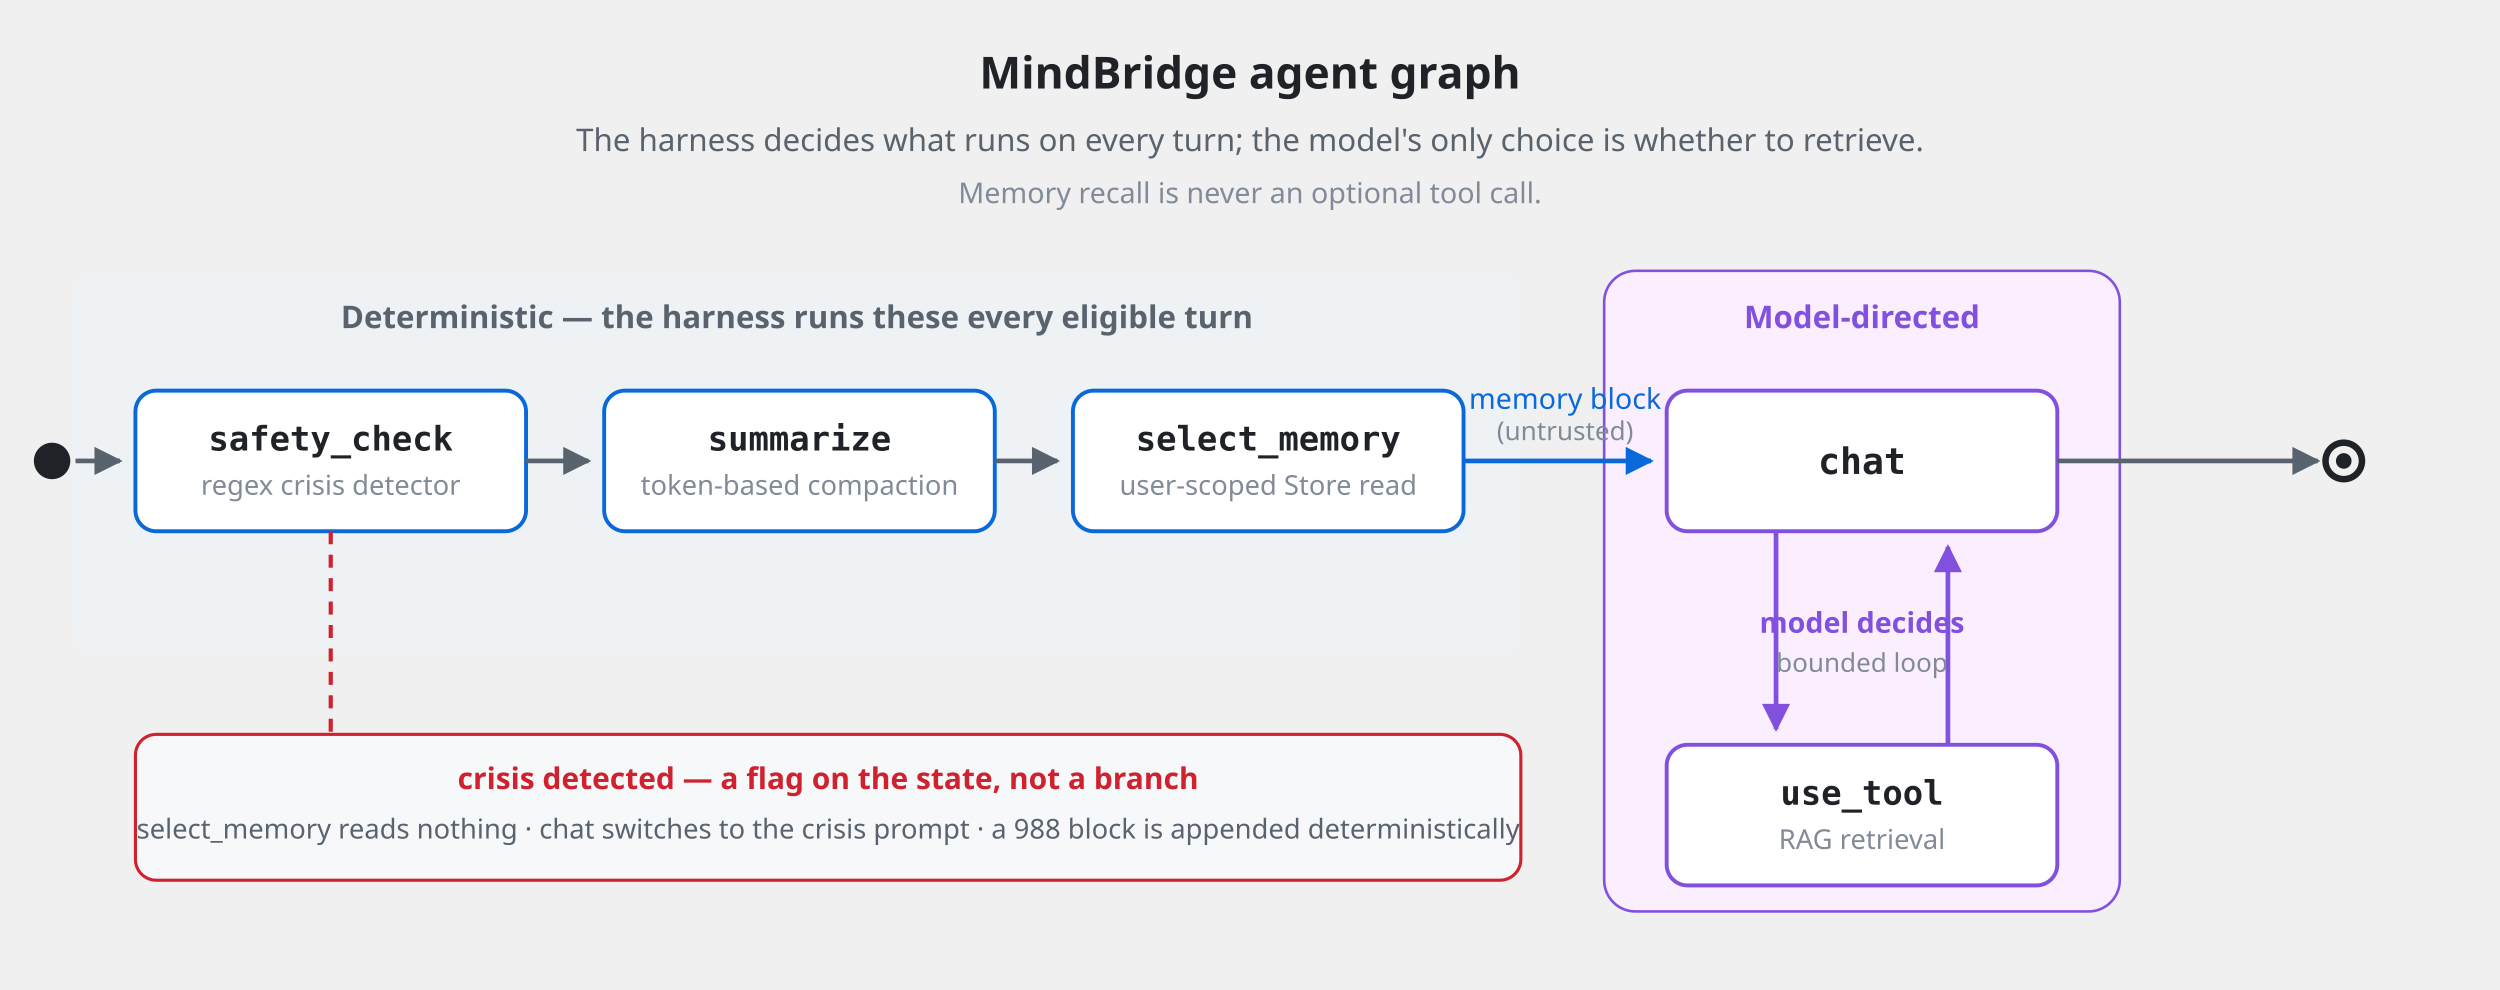
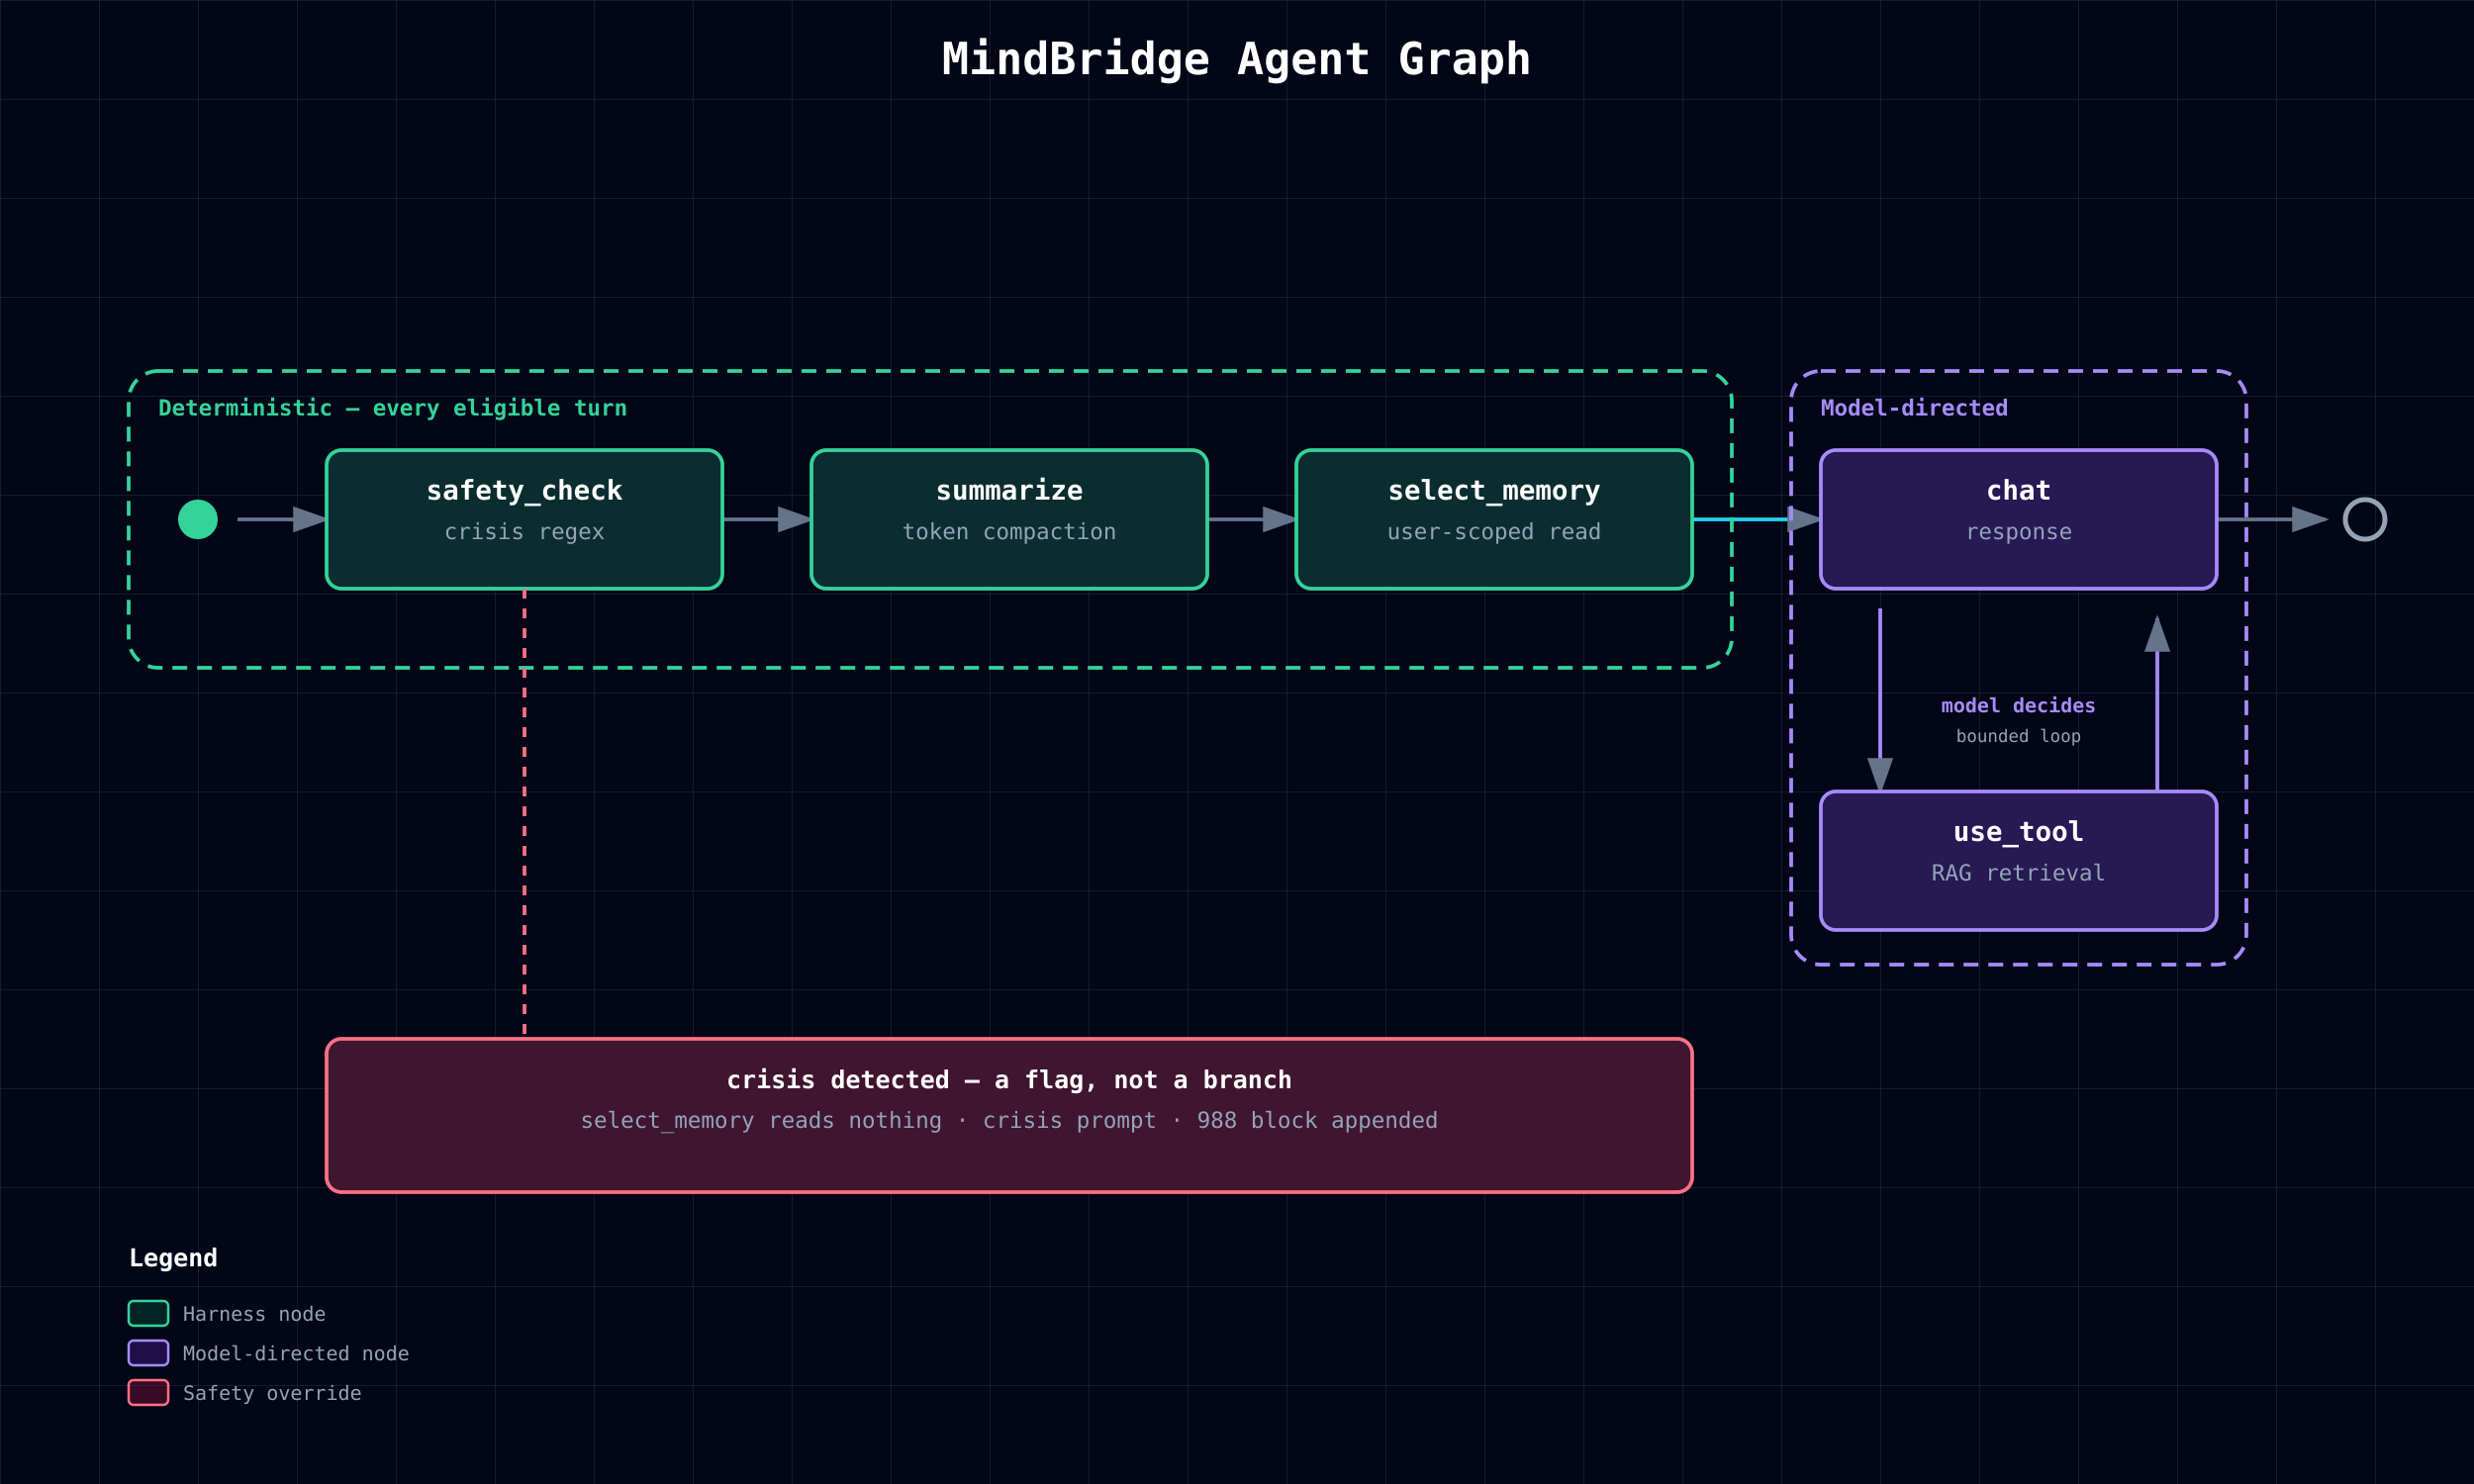
- <svg xmlns="http://www.w3.org/2000/svg" viewBox="0 0 960 380" width="960" height="380" role="img" aria-label="MindBridge agent graph: safety_check, summarize and select_memory run deterministically on every eligible turn, and only the chat to use_tool loop is decided by the model.">
+ <svg xmlns="http://www.w3.org/2000/svg" viewBox="0 0 1000 600" role="img" aria-label="MindBridge Agent Graph">
+   <style>text { font-family: 'JetBrains Mono', ui-monospace, SFMono-Regular, Menlo, Consolas, monospace; }</style>
  <defs>
-     <marker id="arrow" viewBox="0 0 10 10" refX="9" refY="5" markerWidth="6" markerHeight="6" orient="auto-start-reverse">
-       <path d="M 0 0 L 10 5 L 0 10 z" fill="#59636e" />
+     <marker id="arrowhead" markerWidth="10" markerHeight="7" refX="9" refY="3.5" orient="auto">
+       <polygon points="0 0, 10 3.5, 0 7" fill="#64748b" />
    </marker>
-     <marker id="arrow-accent" viewBox="0 0 10 10" refX="9" refY="5" markerWidth="6" markerHeight="6" orient="auto-start-reverse">
-       <path d="M 0 0 L 10 5 L 0 10 z" fill="#0969da" />
-     </marker>
-     <marker id="arrow-agentic" viewBox="0 0 10 10" refX="9" refY="5" markerWidth="6" markerHeight="6" orient="auto-start-reverse">
-       <path d="M 0 0 L 10 5 L 0 10 z" fill="#8250df" />
-     </marker>
-     <marker id="arrow-danger" viewBox="0 0 10 10" refX="9" refY="5" markerWidth="6" markerHeight="6" orient="auto-start-reverse">
-       <path d="M 0 0 L 10 5 L 0 10 z" fill="#cf222e" />
-     </marker>
+     <pattern id="grid" width="40" height="40" patternUnits="userSpaceOnUse">
+       <path d="M 40 0 L 0 0 0 40" fill="none" stroke="#1e293b" stroke-width="0.5" />
+     </pattern>
  </defs>
-   <rect x="28" y="104" width="556" height="148" rx="12" fill="#eff2f5" stroke="none" stroke-width="1.5" />
-   <rect x="616" y="104" width="198" height="246" rx="12" fill="#fbefff" stroke="#8250df" stroke-width="1" />
-   <text x="306" y="126" font-family="-apple-system, BlinkMacSystemFont, 'Segoe UI', 'Noto Sans', Helvetica, Arial, sans-serif" font-size="12" font-weight="600" fill="#59636e" text-anchor="middle">Deterministic — the harness runs these every eligible turn</text>
-   <text x="715" y="126" font-family="-apple-system, BlinkMacSystemFont, 'Segoe UI', 'Noto Sans', Helvetica, Arial, sans-serif" font-size="12" font-weight="600" fill="#8250df" text-anchor="middle">Model-directed</text>
-   <circle cx="20" cy="177.0" r="7" fill="#1f2328" />
-   <circle cx="900" cy="177.0" r="7" fill="none" stroke="#1f2328" stroke-width="2.5" />
-   <circle cx="900" cy="177.0" r="3" fill="#1f2328" />
-   <rect x="52" y="150" width="150" height="54" rx="8" fill="#ffffff" stroke="#0969da" stroke-width="1.5" />
-   <text x="127.0" y="173" font-family="ui-monospace, SFMono-Regular, 'SF Mono', Menlo, Consolas, monospace" font-size="13" font-weight="600" fill="#1f2328" text-anchor="middle">safety_check</text>
-   <text x="127.0" y="190" font-family="-apple-system, BlinkMacSystemFont, 'Segoe UI', 'Noto Sans', Helvetica, Arial, sans-serif" font-size="10.5" font-weight="400" fill="#818b98" text-anchor="middle">regex crisis detector</text>
-   <rect x="232" y="150" width="150" height="54" rx="8" fill="#ffffff" stroke="#0969da" stroke-width="1.5" />
-   <text x="307.0" y="173" font-family="ui-monospace, SFMono-Regular, 'SF Mono', Menlo, Consolas, monospace" font-size="13" font-weight="600" fill="#1f2328" text-anchor="middle">summarize</text>
-   <text x="307.0" y="190" font-family="-apple-system, BlinkMacSystemFont, 'Segoe UI', 'Noto Sans', Helvetica, Arial, sans-serif" font-size="10.5" font-weight="400" fill="#818b98" text-anchor="middle">token-based compaction</text>
-   <rect x="412" y="150" width="150" height="54" rx="8" fill="#ffffff" stroke="#0969da" stroke-width="1.5" />
-   <text x="487.0" y="173" font-family="ui-monospace, SFMono-Regular, 'SF Mono', Menlo, Consolas, monospace" font-size="13" font-weight="600" fill="#1f2328" text-anchor="middle">select_memory</text>
-   <text x="487.0" y="190" font-family="-apple-system, BlinkMacSystemFont, 'Segoe UI', 'Noto Sans', Helvetica, Arial, sans-serif" font-size="10.5" font-weight="400" fill="#818b98" text-anchor="middle">user-scoped Store read</text>
-   <rect x="640" y="150" width="150" height="54" rx="8" fill="#ffffff" stroke="#8250df" stroke-width="1.5" />
-   <text x="715.0" y="182" font-family="ui-monospace, SFMono-Regular, 'SF Mono', Menlo, Consolas, monospace" font-size="14" font-weight="600" fill="#1f2328" text-anchor="middle">chat</text>
-   <rect x="640" y="286" width="150" height="54" rx="8" fill="#ffffff" stroke="#8250df" stroke-width="1.5" />
-   <text x="715.0" y="309" font-family="ui-monospace, SFMono-Regular, 'SF Mono', Menlo, Consolas, monospace" font-size="13" font-weight="600" fill="#1f2328" text-anchor="middle">use_tool</text>
-   <text x="715.0" y="326" font-family="-apple-system, BlinkMacSystemFont, 'Segoe UI', 'Noto Sans', Helvetica, Arial, sans-serif" font-size="10.5" font-weight="400" fill="#818b98" text-anchor="middle">RAG retrieval</text>
-   <line x1="29" y1="177.0" x2="46" y2="177.0" stroke="#59636e" stroke-width="1.8" marker-end="url(#arrow)" />
-   <line x1="202" y1="177.0" x2="226" y2="177.0" stroke="#59636e" stroke-width="1.8" marker-end="url(#arrow)" />
-   <line x1="382" y1="177.0" x2="406" y2="177.0" stroke="#59636e" stroke-width="1.8" marker-end="url(#arrow)" />
-   <line x1="562" y1="177.0" x2="634" y2="177.0" stroke="#0969da" stroke-width="1.8" marker-end="url(#arrow-accent)" />
-   <text x="601" y="157.0" font-family="-apple-system, BlinkMacSystemFont, 'Segoe UI', 'Noto Sans', Helvetica, Arial, sans-serif" font-size="11" font-weight="400" fill="#0969da" text-anchor="middle">memory block</text>
-   <text x="601" y="169.0" font-family="-apple-system, BlinkMacSystemFont, 'Segoe UI', 'Noto Sans', Helvetica, Arial, sans-serif" font-size="10" font-weight="400" fill="#818b98" text-anchor="middle">(untrusted)</text>
-   <line x1="790" y1="177.0" x2="890" y2="177.0" stroke="#59636e" stroke-width="1.8" marker-end="url(#arrow)" />
-   <line x1="682" y1="204" x2="682" y2="280" stroke="#8250df" stroke-width="1.8" marker-end="url(#arrow-agentic)" />
-   <line x1="748" y1="286" x2="748" y2="210" stroke="#8250df" stroke-width="1.8" marker-end="url(#arrow-agentic)" />
-   <text x="715.0" y="243" font-family="-apple-system, BlinkMacSystemFont, 'Segoe UI', 'Noto Sans', Helvetica, Arial, sans-serif" font-size="11" font-weight="600" fill="#8250df" text-anchor="middle">model decides</text>
-   <text x="715.0" y="258" font-family="-apple-system, BlinkMacSystemFont, 'Segoe UI', 'Noto Sans', Helvetica, Arial, sans-serif" font-size="10" font-weight="400" fill="#818b98" text-anchor="middle">bounded loop</text>
-   <line x1="127.0" y1="204" x2="127.0" y2="282" stroke="#cf222e" stroke-width="1.6" stroke-dasharray="5 4" />
-   <rect x="52" y="282" width="532" height="56" rx="8" fill="#f6f8fa" stroke="#cf222e" stroke-width="1.2" />
-   <text x="318" y="303" font-family="-apple-system, BlinkMacSystemFont, 'Segoe UI', 'Noto Sans', Helvetica, Arial, sans-serif" font-size="11.5" font-weight="600" fill="#cf222e" text-anchor="middle">crisis detected — a flag on the state, not a branch</text>
-   <text x="318" y="322" font-family="-apple-system, BlinkMacSystemFont, 'Segoe UI', 'Noto Sans', Helvetica, Arial, sans-serif" font-size="10.5" font-weight="400" fill="#59636e" text-anchor="middle">select_memory reads nothing · chat switches to the crisis prompt · a 988 block is appended deterministically</text>
-   <text x="480" y="34" font-family="-apple-system, BlinkMacSystemFont, 'Segoe UI', 'Noto Sans', Helvetica, Arial, sans-serif" font-size="17" font-weight="700" fill="#1f2328" text-anchor="middle">MindBridge agent graph</text>
-   <text x="480" y="58" font-family="-apple-system, BlinkMacSystemFont, 'Segoe UI', 'Noto Sans', Helvetica, Arial, sans-serif" font-size="12" font-weight="400" fill="#59636e" text-anchor="middle">The harness decides what runs on every turn; the model's only choice is whether to retrieve.</text>
-   <text x="480" y="78" font-family="-apple-system, BlinkMacSystemFont, 'Segoe UI', 'Noto Sans', Helvetica, Arial, sans-serif" font-size="11" font-weight="400" fill="#818b98" text-anchor="middle">Memory recall is never an optional tool call.</text>
+   <rect width="100%" height="100%" fill="#020617" />
+   <rect width="100%" height="100%" fill="url(#grid)" />
+   <line x1="96" y1="210" x2="132" y2="210" stroke="#64748b" stroke-width="1.5" marker-end="url(#arrowhead)" />
+   <line x1="292" y1="210" x2="328" y2="210" stroke="#64748b" stroke-width="1.5" marker-end="url(#arrowhead)" />
+   <line x1="488" y1="210" x2="524" y2="210" stroke="#64748b" stroke-width="1.5" marker-end="url(#arrowhead)" />
+   <line x1="684" y1="210" x2="736" y2="210" stroke="#22d3ee" stroke-width="1.5" marker-end="url(#arrowhead)" />
+   <line x1="896" y1="210" x2="940" y2="210" stroke="#64748b" stroke-width="1.5" marker-end="url(#arrowhead)" />
+   <line x1="760" y1="246" x2="760" y2="320" stroke="#a78bfa" stroke-width="1.5" marker-end="url(#arrowhead)" />
+   <line x1="872" y1="320" x2="872" y2="250" stroke="#a78bfa" stroke-width="1.5" marker-end="url(#arrowhead)" />
+   <rect x="52" y="150" width="648" height="120" rx="12" fill="transparent" stroke="#34d399" stroke-width="1.5" stroke-dasharray="6,4" />
+   <text x="64" y="168" fill="#34d399" font-size="9" font-weight="600">Deterministic — every eligible turn</text>
+   <rect x="724" y="150" width="184" height="240" rx="12" fill="transparent" stroke="#a78bfa" stroke-width="1.5" stroke-dasharray="6,4" />
+   <text x="736" y="168" fill="#a78bfa" font-size="9" font-weight="600">Model-directed</text>
+   <rect x="132" y="182" width="160" height="56" rx="6" fill="#0f172a" />
+   <rect x="132" y="182" width="160" height="56" rx="6" fill="rgba(6, 78, 59, 0.4)" stroke="#34d399" stroke-width="1.5" />
+   <text x="212.0" y="202" fill="white" font-size="11" font-weight="600" text-anchor="middle">safety_check</text>
+   <text x="212.0" y="218" fill="#94a3b8" font-size="9" text-anchor="middle">crisis regex</text>
+   <rect x="328" y="182" width="160" height="56" rx="6" fill="#0f172a" />
+   <rect x="328" y="182" width="160" height="56" rx="6" fill="rgba(6, 78, 59, 0.4)" stroke="#34d399" stroke-width="1.5" />
+   <text x="408.0" y="202" fill="white" font-size="11" font-weight="600" text-anchor="middle">summarize</text>
+   <text x="408.0" y="218" fill="#94a3b8" font-size="9" text-anchor="middle">token compaction</text>
+   <rect x="524" y="182" width="160" height="56" rx="6" fill="#0f172a" />
+   <rect x="524" y="182" width="160" height="56" rx="6" fill="rgba(6, 78, 59, 0.4)" stroke="#34d399" stroke-width="1.5" />
+   <text x="604.0" y="202" fill="white" font-size="11" font-weight="600" text-anchor="middle">select_memory</text>
+   <text x="604.0" y="218" fill="#94a3b8" font-size="9" text-anchor="middle">user-scoped read</text>
+   <rect x="736" y="182" width="160" height="56" rx="6" fill="#0f172a" />
+   <rect x="736" y="182" width="160" height="56" rx="6" fill="rgba(76, 29, 149, 0.4)" stroke="#a78bfa" stroke-width="1.5" />
+   <text x="816.0" y="202" fill="white" font-size="11" font-weight="600" text-anchor="middle">chat</text>
+   <text x="816.0" y="218" fill="#94a3b8" font-size="9" text-anchor="middle">response</text>
+   <rect x="736" y="320" width="160" height="56" rx="6" fill="#0f172a" />
+   <rect x="736" y="320" width="160" height="56" rx="6" fill="rgba(76, 29, 149, 0.4)" stroke="#a78bfa" stroke-width="1.5" />
+   <text x="816.0" y="340" fill="white" font-size="11" font-weight="600" text-anchor="middle">use_tool</text>
+   <text x="816.0" y="356" fill="#94a3b8" font-size="9" text-anchor="middle">RAG retrieval</text>
+   <circle cx="80" cy="210" r="8" fill="#34d399" />
+   <circle cx="956" cy="210" r="8" fill="none" stroke="#94a3b8" stroke-width="2" />
+   <text x="816" y="288" fill="#a78bfa" font-size="8" font-weight="600" text-anchor="middle">model decides</text>
+   <text x="816" y="300" fill="#94a3b8" font-size="7" font-weight="400" text-anchor="middle">bounded loop</text>
+   <rect x="132" y="420" width="552" height="62" rx="6" fill="#0f172a" />
+   <rect x="132" y="420" width="552" height="62" rx="6" fill="rgba(136, 19, 55, 0.4)" stroke="#fb7185" stroke-width="1.5" />
+   <text x="408.0" y="440" fill="white" font-size="10" font-weight="600" text-anchor="middle">crisis detected — a flag, not a branch</text>
+   <text x="408.0" y="456" fill="#94a3b8" font-size="9" text-anchor="middle">select_memory reads nothing · crisis prompt · 988 block appended</text>
+   <line x1="212" y1="238" x2="212" y2="420" stroke="#fb7185" stroke-width="1.5" stroke-dasharray="4,4" />
+   <text x="52" y="512" fill="white" font-size="10" font-weight="600">Legend</text>
+   <rect x="52" y="526" width="16" height="10" rx="2" fill="rgba(6, 78, 59, 0.4)" stroke="#34d399" stroke-width="1" />
+   <text x="74" y="534" fill="#94a3b8" font-size="8">Harness node</text>
+   <rect x="52" y="542" width="16" height="10" rx="2" fill="rgba(76, 29, 149, 0.4)" stroke="#a78bfa" stroke-width="1" />
+   <text x="74" y="550" fill="#94a3b8" font-size="8">Model-directed node</text>
+   <rect x="52" y="558" width="16" height="10" rx="2" fill="rgba(136, 19, 55, 0.4)" stroke="#fb7185" stroke-width="1" />
+   <text x="74" y="566" fill="#94a3b8" font-size="8">Safety override</text>
+   <text x="500.0" y="30" fill="white" font-size="18" font-weight="700" text-anchor="middle">MindBridge Agent Graph</text>
</svg>
